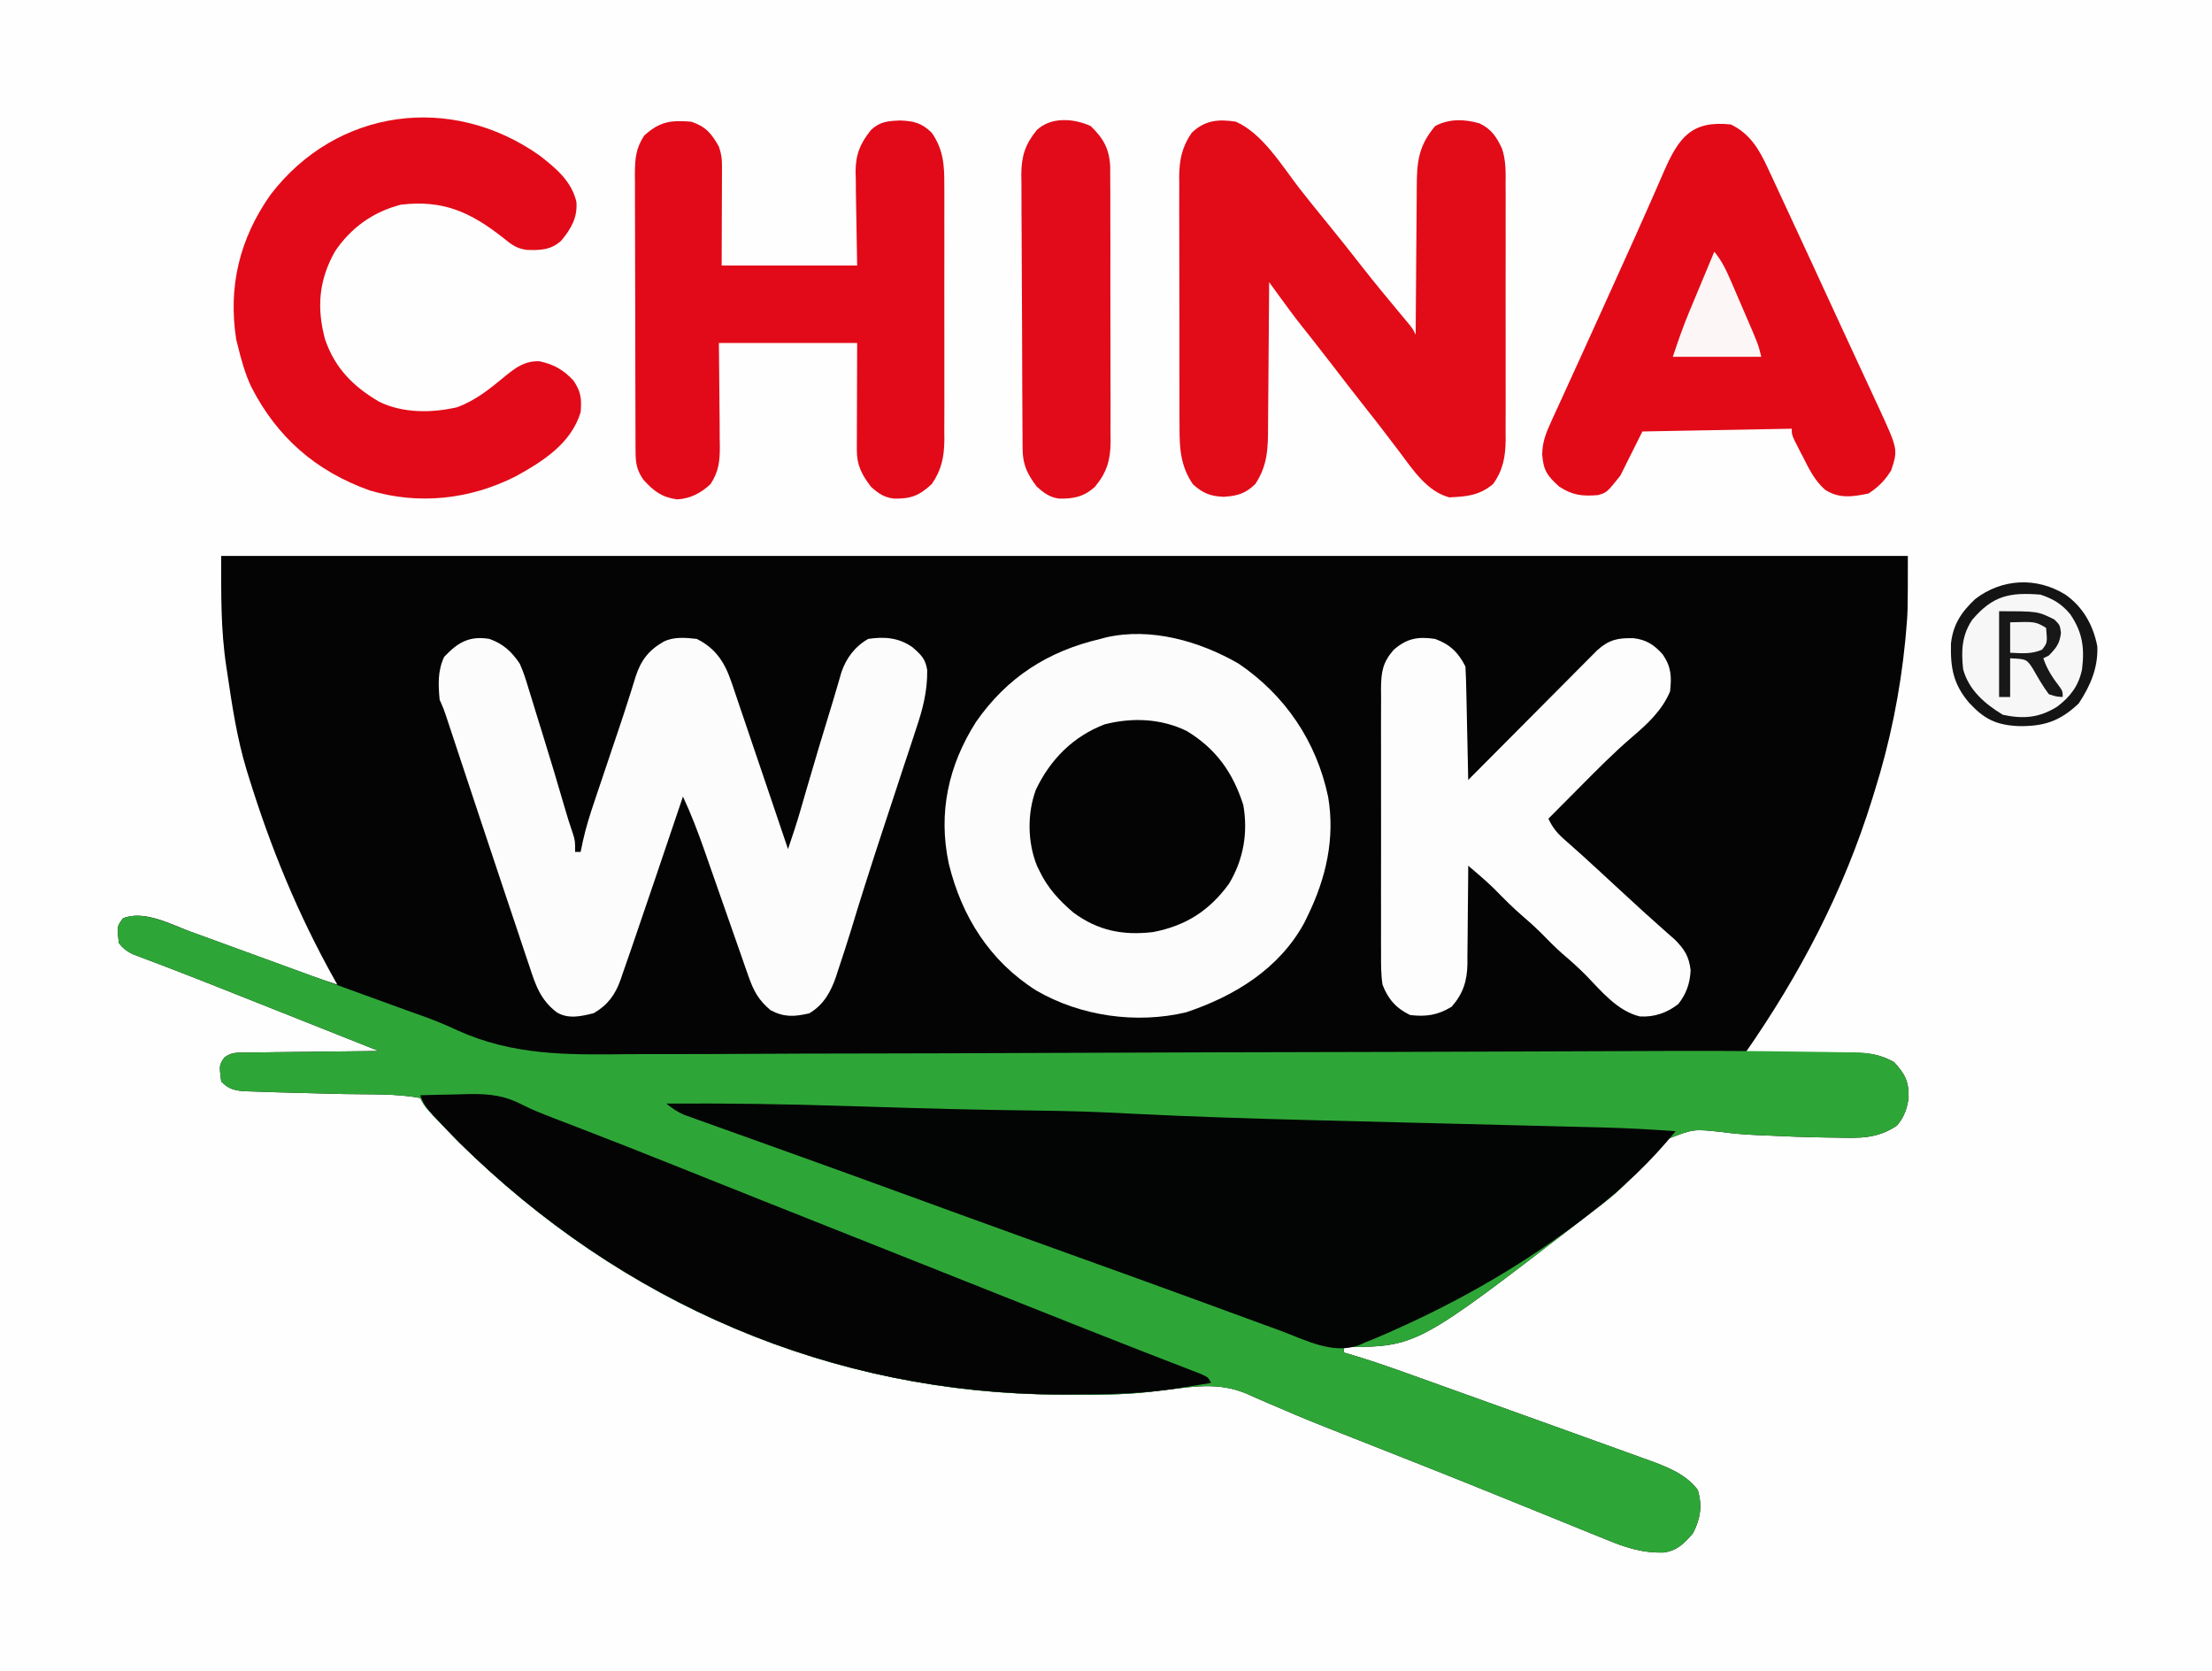
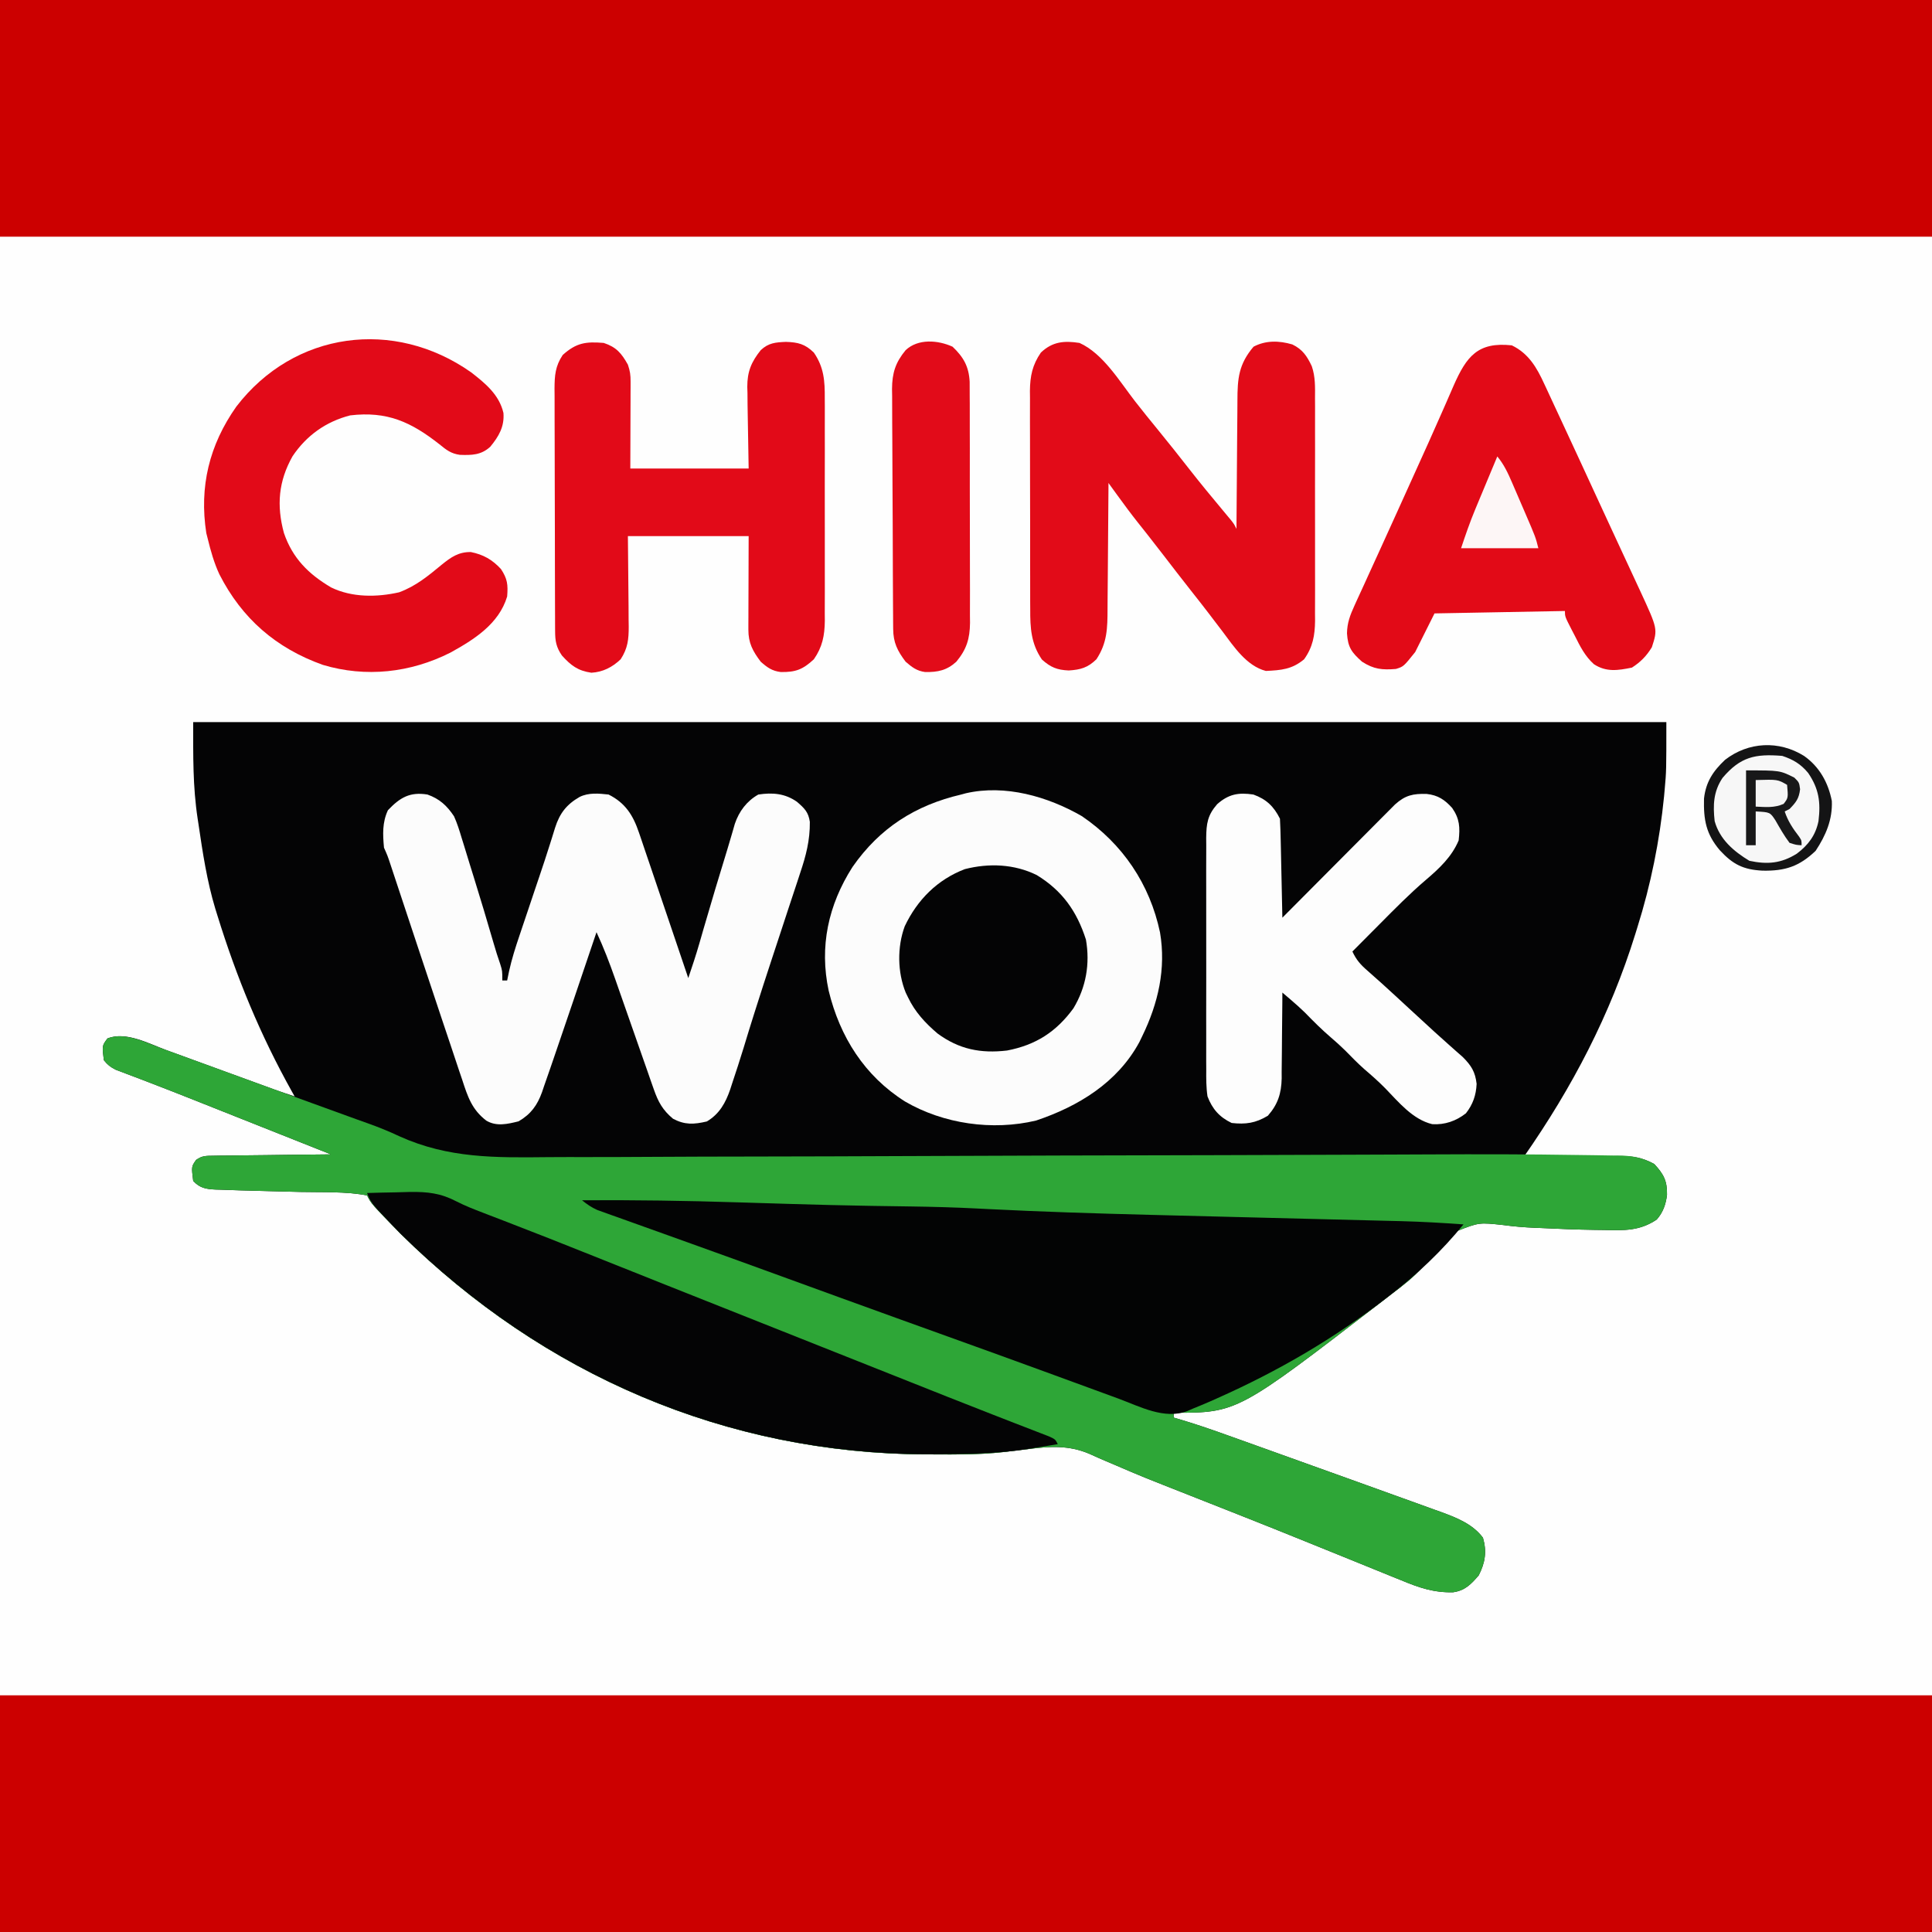
- <svg xmlns="http://www.w3.org/2000/svg" version="1.1" width="800" height="604">
+ <svg xmlns="http://www.w3.org/2000/svg" version="1.1" width="800" height="800" viewBox="0 -98 800 800">
+   <rect x="0" y="-98" width="800" height="800" fill="#cc0000" />
  <path d="M0 0 C264 0 528 0 800 0 C800 199.32 800 398.64 800 604 C536 604 272 604 0 604 C0 404.68 0 205.36 0 0 Z " fill="#FEFEFE" transform="translate(0,0)" />
  <path d="M0 0 C201.3 0 402.6 0 610 0 C610 20.218 610 20.218 609.312 27.875 C609.228 28.822 609.143 29.769 609.056 30.745 C607.235 49.13 603.546 67.38 598 85 C597.723 85.897 597.446 86.794 597.161 87.719 C586.712 121.337 571.053 151.228 551 180 C551.86 179.99 551.86 179.99 552.737 179.98 C558.723 179.913 564.71 179.868 570.696 179.835 C572.928 179.82 575.16 179.8 577.391 179.774 C580.606 179.737 583.82 179.72 587.035 179.707 C588.027 179.692 589.019 179.676 590.041 179.66 C595.82 179.659 599.914 180.182 605 183 C608.893 187.2 610.386 189.973 610.27 195.773 C609.798 199.665 608.618 203.061 606 206 C598.962 210.722 592.602 210.512 584.312 210.312 C582.381 210.289 582.381 210.289 580.41 210.266 C572.953 210.154 565.51 209.88 558.062 209.5 C557.232 209.467 556.402 209.434 555.547 209.401 C551.146 209.218 546.853 208.861 542.488 208.266 C532.499 207.176 532.499 207.176 523.363 210.724 C518.03 215.249 513.485 220.446 508.961 225.762 C505.132 230.132 500.633 233.514 496 237 C494.792 237.936 493.585 238.872 492.379 239.809 C432.384 286 432.384 286 406 286 C406 286.66 406 287.32 406 288 C406.59 288.17 407.179 288.34 407.787 288.516 C414.408 290.46 420.904 292.67 427.398 295 C428.487 295.388 429.576 295.777 430.698 296.177 C434.258 297.448 437.817 298.724 441.375 300 C443.205 300.656 443.205 300.656 445.071 301.324 C452.111 303.848 459.149 306.376 466.186 308.909 C470.65 310.515 475.116 312.118 479.583 313.718 C485.59 315.872 491.593 318.035 497.593 320.207 C499.85 321.022 502.108 321.834 504.367 322.643 C507.519 323.773 510.666 324.914 513.812 326.059 C514.731 326.385 515.649 326.711 516.596 327.047 C523.154 329.454 529.775 332.034 534.062 337.75 C535.71 343.461 534.995 348.046 532.312 353.312 C529.178 356.955 526.657 359.626 521.709 360.323 C513.696 360.537 507.518 358.396 500.184 355.34 C498.946 354.841 497.708 354.343 496.469 353.847 C493.828 352.785 491.191 351.712 488.558 350.629 C484.382 348.912 480.196 347.22 476.008 345.532 C470.938 343.488 465.871 341.437 460.807 339.379 C451.889 335.755 442.952 332.182 434 328.641 C433.363 328.389 432.727 328.137 432.071 327.877 C426.468 325.66 420.864 323.447 415.258 321.238 C392.633 312.322 392.633 312.322 382.277 307.863 C380.889 307.274 379.5 306.685 378.112 306.097 C375.76 305.101 373.44 304.071 371.117 303.007 C362.599 299.388 354.973 299.886 346 301 C343.118 301.352 340.235 301.703 337.352 302.047 C336.608 302.136 335.864 302.224 335.098 302.316 C325.543 303.38 315.978 303.306 306.375 303.25 C305.408 303.247 304.441 303.243 303.445 303.24 C220.506 302.895 144.905 270.183 86 212 C73.721 199.442 73.721 199.442 72 196 C63.071 194.304 53.442 194.756 44.363 194.555 C40.263 194.462 36.163 194.351 32.062 194.242 C31.268 194.221 30.473 194.2 29.654 194.178 C27.436 194.119 25.218 194.06 23 194 C21.267 193.954 21.267 193.954 19.5 193.907 C16.812 193.829 14.125 193.733 11.438 193.625 C10.708 193.606 9.979 193.588 9.228 193.568 C5.295 193.386 2.738 192.943 0 190 C-0.744 184.052 -0.744 184.052 1.196 181.308 C3.643 179.534 5.288 179.603 8.298 179.568 C9.379 179.548 10.459 179.528 11.573 179.508 C12.739 179.501 13.904 179.495 15.105 179.488 C16.897 179.461 16.897 179.461 18.725 179.434 C22.546 179.38 26.366 179.346 30.188 179.312 C32.775 179.279 35.363 179.245 37.951 179.209 C44.301 179.124 50.65 179.056 57 179 C48.531 175.634 40.063 172.269 31.593 168.905 C26.89 167.037 22.188 165.168 17.485 163.299 C14.448 162.092 11.41 160.886 8.372 159.68 C6.128 158.788 3.884 157.895 1.64 157.002 C-4.974 154.373 -11.593 151.761 -18.242 149.218 C-19.317 148.805 -20.392 148.393 -21.5 147.967 C-23.451 147.22 -25.405 146.48 -27.362 145.748 C-28.207 145.424 -29.052 145.101 -29.922 144.767 C-30.644 144.495 -31.366 144.224 -32.11 143.944 C-34.244 142.878 -35.52 141.87 -37 140 C-37.75 134 -37.75 134 -35.5 131 C-27.849 127.939 -18.28 133.186 -11.086 135.84 C-9.744 136.328 -8.403 136.815 -7.06 137.301 C-3.545 138.577 -0.034 139.862 3.477 141.15 C7.042 142.457 10.611 143.755 14.18 145.053 C18.196 146.514 22.212 147.975 26.225 149.445 C27.42 149.882 28.615 150.319 29.846 150.769 C30.892 151.153 31.939 151.536 33.017 151.931 C35.997 152.999 38.992 154.01 42 155 C41.653 154.383 41.307 153.766 40.949 153.13 C27.772 129.557 17.974 105.753 10 80 C9.721 79.105 9.443 78.21 9.156 77.289 C5.689 65.833 3.931 54.065 2.188 42.25 C2.076 41.524 1.964 40.798 1.849 40.05 C-0.205 26.493 0 13.953 0 0 Z " fill="#040405" transform="translate(80,201)" />
  <path d="M0 0 C1.836 0.666 1.836 0.666 3.709 1.345 C7.015 2.543 10.318 3.752 13.619 4.963 C17.064 6.225 20.513 7.477 23.96 8.729 C29.508 10.747 35.054 12.769 40.599 14.795 C47.492 17.315 54.389 19.821 61.289 22.32 C76.116 27.695 76.116 27.695 79.763 29.027 C81.367 29.609 82.974 30.184 84.585 30.749 C89.107 32.353 93.465 34.108 97.802 36.162 C118.096 45.332 137.517 45.033 159.404 44.798 C164.738 44.752 170.071 44.766 175.405 44.771 C184.626 44.773 193.846 44.739 203.067 44.679 C216.449 44.593 229.831 44.564 243.213 44.548 C265 44.522 286.787 44.451 308.574 44.352 C329.603 44.256 350.633 44.178 371.662 44.126 C372.955 44.123 374.247 44.12 375.579 44.117 C384.646 44.094 393.714 44.073 402.781 44.053 C412.917 44.03 423.052 44.006 433.188 43.982 C434.421 43.98 435.655 43.977 436.925 43.974 C453.823 43.934 470.721 43.878 487.618 43.809 C494.437 43.782 501.255 43.758 508.074 43.734 C513.325 43.715 518.576 43.694 523.828 43.668 C544.616 43.564 565.401 43.575 586.187 43.913 C588.266 43.945 590.345 43.973 592.424 43.996 C595.304 44.029 598.183 44.082 601.062 44.139 C601.909 44.146 602.756 44.152 603.629 44.159 C608.937 44.292 612.712 45.149 617.422 47.652 C621.315 51.853 622.807 54.625 622.691 60.426 C622.22 64.317 621.04 67.713 618.422 70.652 C611.384 75.375 605.024 75.164 596.734 74.965 C594.803 74.942 594.803 74.942 592.832 74.918 C585.375 74.807 577.932 74.532 570.484 74.152 C569.654 74.12 568.824 74.087 567.969 74.053 C563.568 73.871 559.275 73.513 554.91 72.918 C544.921 71.828 544.921 71.828 535.785 75.376 C530.452 79.901 525.907 85.098 521.383 90.414 C517.554 94.785 513.055 98.166 508.422 101.652 C507.214 102.588 506.007 103.524 504.801 104.461 C444.806 150.652 444.806 150.652 418.422 150.652 C418.422 151.312 418.422 151.972 418.422 152.652 C419.012 152.822 419.601 152.993 420.209 153.168 C426.83 155.112 433.326 157.323 439.82 159.652 C440.909 160.041 441.998 160.429 443.12 160.829 C446.68 162.101 450.239 163.376 453.797 164.652 C455.627 165.308 455.627 165.308 457.493 165.977 C464.533 168.5 471.571 171.029 478.608 173.561 C483.072 175.168 487.538 176.77 492.005 178.371 C498.012 180.524 504.015 182.688 510.015 184.859 C512.272 185.674 514.53 186.487 516.789 187.296 C519.941 188.425 523.088 189.567 526.234 190.711 C527.153 191.037 528.071 191.364 529.017 191.7 C535.575 194.106 542.197 196.686 546.484 202.402 C548.132 208.114 547.417 212.698 544.734 217.965 C541.6 221.608 539.078 224.278 534.131 224.975 C526.118 225.19 519.94 223.048 512.605 219.992 C511.368 219.493 510.13 218.995 508.891 218.499 C506.25 217.438 503.613 216.365 500.98 215.282 C496.804 213.564 492.618 211.872 488.43 210.185 C483.36 208.14 478.293 206.089 473.229 204.031 C464.311 200.407 455.373 196.834 446.422 193.293 C445.785 193.041 445.149 192.789 444.493 192.529 C438.89 190.312 433.286 188.099 427.68 185.89 C405.055 176.974 405.055 176.974 394.699 172.516 C393.311 171.926 391.922 171.338 390.533 170.749 C388.182 169.753 385.861 168.724 383.539 167.659 C375.021 164.04 367.395 164.538 358.422 165.652 C355.539 166.005 352.657 166.356 349.773 166.699 C348.658 166.832 348.658 166.832 347.52 166.968 C337.965 168.032 328.399 167.958 318.797 167.902 C317.83 167.899 316.863 167.895 315.867 167.892 C232.928 167.547 157.326 134.836 98.422 76.652 C86.143 64.094 86.143 64.094 84.422 60.652 C75.493 58.957 65.864 59.409 56.785 59.207 C52.684 59.114 48.584 59.004 44.484 58.895 C43.69 58.873 42.895 58.852 42.076 58.831 C39.858 58.772 37.64 58.712 35.422 58.652 C34.267 58.622 33.112 58.591 31.922 58.56 C29.233 58.482 26.547 58.385 23.859 58.277 C23.13 58.259 22.401 58.24 21.65 58.221 C17.717 58.039 15.16 57.596 12.422 54.652 C11.678 48.704 11.678 48.704 13.618 45.961 C16.064 44.186 17.71 44.255 20.719 44.22 C22.341 44.19 22.341 44.19 23.995 44.16 C25.161 44.154 26.326 44.147 27.527 44.141 C28.722 44.123 29.916 44.105 31.147 44.086 C34.967 44.032 38.788 43.998 42.609 43.965 C45.197 43.932 47.785 43.897 50.373 43.861 C56.723 43.776 63.072 43.708 69.422 43.652 C60.953 40.287 52.484 36.922 44.015 33.558 C39.312 31.689 34.61 29.821 29.907 27.952 C26.869 26.745 23.832 25.538 20.794 24.332 C18.55 23.44 16.306 22.548 14.062 21.655 C7.448 19.025 0.829 16.413 -5.82 13.871 C-6.895 13.458 -7.97 13.045 -9.078 12.619 C-11.03 11.873 -12.984 11.132 -14.941 10.4 C-15.785 10.077 -16.63 9.753 -17.5 9.42 C-18.222 9.148 -18.944 8.876 -19.689 8.596 C-21.822 7.531 -23.099 6.522 -24.578 4.652 C-25.328 -1.348 -25.328 -1.348 -23.078 -4.348 C-15.823 -7.25 -6.824 -2.516 0 0 Z " fill="#2EA637" transform="translate(67.57812,336.3477)" />
  <path d="M0 0 C21.556 -0.129 43.061 0.174 64.606 0.867 C71.5 1.087 78.394 1.291 85.289 1.496 C86.429 1.53 86.429 1.53 87.592 1.565 C97.589 1.863 107.586 2.113 117.586 2.285 C119.28 2.315 119.28 2.315 121.009 2.344 C126.101 2.43 131.194 2.507 136.286 2.57 C145.315 2.699 154.33 2.944 163.347 3.404 C164.112 3.443 164.876 3.482 165.664 3.522 C166.459 3.562 167.253 3.603 168.072 3.645 C190.349 4.777 212.626 5.462 234.922 6.035 C236.154 6.067 236.154 6.067 237.412 6.099 C248.454 6.383 259.497 6.66 270.54 6.933 C283.508 7.255 296.476 7.58 309.444 7.911 C314.27 8.034 319.095 8.154 323.921 8.272 C326.92 8.345 329.918 8.421 332.917 8.498 C334.933 8.549 336.949 8.596 338.965 8.644 C347.666 8.87 356.321 9.361 365 10 C356.188 20.827 346.051 30.492 335 39 C334.419 39.452 333.838 39.904 333.24 40.37 C311.522 57.225 288.115 70.843 263 82 C262.141 82.384 261.282 82.769 260.397 83.165 C257.905 84.257 255.398 85.294 252.875 86.312 C252.142 86.633 251.409 86.954 250.655 87.284 C241.159 90.926 231.064 85.442 222.039 82.105 C221.001 81.726 219.962 81.346 218.892 80.955 C216.646 80.134 214.401 79.311 212.156 78.486 C206.647 76.461 201.134 74.448 195.621 72.434 C193.68 71.725 191.739 71.015 189.798 70.305 C176.988 65.621 164.157 60.995 151.323 56.376 C144.906 54.066 138.49 51.754 132.074 49.441 C131.442 49.213 130.809 48.985 130.157 48.75 C114.307 43.035 98.473 37.278 82.643 31.506 C71.062 27.285 59.473 23.086 47.87 18.926 C43.819 17.472 39.77 16.016 35.72 14.559 C32.461 13.388 29.201 12.219 25.939 11.056 C22.339 9.771 18.741 8.478 15.145 7.184 C14.071 6.803 12.998 6.423 11.892 6.031 C10.907 5.675 9.921 5.318 8.906 4.951 C8.05 4.645 7.194 4.339 6.313 4.023 C3.901 2.956 2.04 1.66 0 0 Z " fill="#030404" transform="translate(241,399)" />
  <path d="M0 0 C16.934 11.477 28.203 28.216 32.41 48.199 C34.949 63.207 31.659 77.514 25.066 91.078 C24.659 91.919 24.252 92.759 23.832 93.625 C14.797 110.314 -1.403 120.215 -18.934 126.078 C-37.012 130.384 -57.259 127.464 -73.172 118.189 C-89.925 107.619 -100.155 91.443 -104.8 72.304 C-108.707 54.037 -104.979 36.823 -94.934 21.078 C-83.678 4.907 -68.894 -4.495 -49.934 -8.922 C-49.294 -9.095 -48.654 -9.269 -47.995 -9.448 C-31.717 -13.19 -14.094 -8.114 0 0 Z " fill="#FCFCFC" transform="translate(447.9336,239.9219)" />
  <path d="M0 0 C5.009 1.768 8.095 4.629 11 9 C12.317 11.911 13.242 14.899 14.156 17.957 C14.426 18.818 14.695 19.679 14.973 20.567 C15.829 23.311 16.665 26.062 17.5 28.812 C18.06 30.617 18.621 32.421 19.184 34.225 C22.001 43.293 24.734 52.386 27.377 61.506 C28.231 64.442 29.12 67.339 30.139 70.222 C31 73 31 73 31 77 C31.66 77 32.32 77 33 77 C33.267 75.71 33.534 74.419 33.81 73.09 C34.914 68.131 36.414 63.373 38.047 58.566 C38.487 57.251 38.487 57.251 38.937 55.909 C39.87 53.126 40.81 50.344 41.75 47.562 C42.671 44.823 43.59 42.083 44.509 39.343 C45.116 37.539 45.725 35.736 46.336 33.933 C47.814 29.568 49.263 25.198 50.642 20.801 C50.903 19.98 51.164 19.159 51.433 18.314 C51.92 16.78 52.397 15.244 52.862 13.704 C54.766 7.756 57.605 4.099 63 1 C66.712 -0.856 70.949 -0.449 75 0 C81.926 3.463 85.132 8.541 87.565 15.718 C87.79 16.372 88.015 17.026 88.247 17.701 C88.982 19.845 89.702 21.995 90.422 24.145 C90.931 25.64 91.441 27.135 91.952 28.63 C93.289 32.551 94.614 36.476 95.937 40.402 C97.29 44.413 98.655 48.42 100.02 52.428 C102.691 60.281 105.35 68.139 108 76 C109.602 71.247 111.194 66.502 112.578 61.68 C112.849 60.743 113.119 59.807 113.397 58.842 C113.679 57.863 113.96 56.884 114.25 55.875 C117.47 44.746 120.81 33.655 124.216 22.582 C124.756 20.803 125.285 19.02 125.803 17.235 C126.062 16.348 126.32 15.461 126.586 14.547 C126.927 13.357 126.927 13.357 127.275 12.144 C129.036 6.936 132.23 2.696 137 0 C142.91 -0.881 148.007 -0.484 153 3 C156.092 5.689 157.742 7.233 158.337 11.307 C158.414 18.952 156.746 25.344 154.309 32.551 C153.926 33.726 153.543 34.901 153.148 36.112 C151.926 39.851 150.683 43.582 149.438 47.312 C148.628 49.774 147.82 52.235 147.014 54.697 C145.435 59.513 143.849 64.327 142.257 69.138 C140.146 75.536 138.079 81.947 136.039 88.367 C135.759 89.249 135.479 90.131 135.19 91.039 C133.739 95.62 132.321 100.21 130.938 104.812 C129.375 109.875 127.754 114.916 126.062 119.938 C125.719 121.004 125.719 121.004 125.369 122.091 C123.458 127.649 120.903 132.274 115.688 135.375 C110.265 136.636 106.577 136.833 101.688 134.25 C97.378 130.642 95.549 127.283 93.703 121.997 C93.276 120.785 92.849 119.573 92.408 118.325 C91.951 117.004 91.493 115.684 91.035 114.363 C90.557 113 90.077 111.637 89.597 110.275 C88.335 106.688 87.081 103.099 85.829 99.509 C83.831 93.781 81.823 88.056 79.811 82.333 C79.114 80.347 78.422 78.358 77.73 76.37 C75.415 69.766 72.958 63.344 70 57 C69.685 57.933 69.685 57.933 69.364 58.884 C67.144 65.457 64.92 72.029 62.694 78.6 C61.868 81.041 61.043 83.482 60.219 85.923 C57.865 92.893 55.495 99.857 53.098 106.813 C52.39 108.869 51.685 110.926 50.984 112.984 C50.079 115.634 49.154 118.277 48.223 120.918 C47.967 121.676 47.711 122.433 47.448 123.214 C45.498 128.639 42.859 132.332 37.75 135.312 C33.22 136.445 28.6 137.549 24.388 135.04 C18.431 130.491 16.67 125.135 14.41 118.164 C13.998 116.954 13.586 115.743 13.161 114.496 C12 111.083 10.868 107.662 9.741 104.238 C8.437 100.298 7.107 96.366 5.781 92.433 C2.6 82.976 -0.544 73.507 -3.681 64.036 C-6.03 56.946 -8.383 49.858 -10.738 42.77 C-11.553 40.314 -12.366 37.857 -13.179 35.401 C-13.672 33.915 -14.165 32.429 -14.658 30.943 C-14.882 30.265 -15.106 29.587 -15.337 28.888 C-16.503 25.378 -16.503 25.378 -18 22 C-18.505 16.47 -18.738 11.59 -16.375 6.5 C-11.343 1.203 -7.254 -1.177 0 0 Z " fill="#FCFCFC" transform="translate(177,231)" />
  <path d="M0 0 C9.74 4.373 16.606 15.931 23.047 24.227 C26.139 28.199 29.315 32.102 32.5 36 C36.981 41.488 41.39 47.025 45.744 52.614 C50.218 58.33 54.846 63.917 59.494 69.492 C60.066 70.18 60.637 70.869 61.227 71.578 C61.993 72.497 61.993 72.497 62.776 73.435 C64 75 64 75 65 77 C65.004 76.189 65.007 75.377 65.011 74.541 C65.049 66.876 65.106 59.212 65.184 51.547 C65.223 47.607 65.256 43.667 65.271 39.726 C65.286 35.92 65.321 32.114 65.368 28.308 C65.383 26.86 65.391 25.411 65.392 23.963 C65.403 14.676 65.915 8.828 72.062 1.562 C77.117 -1.126 82.671 -0.977 88.129 0.625 C92.42 2.701 94.236 5.522 96.183 9.632 C97.694 14.012 97.555 18.38 97.518 22.971 C97.525 24.042 97.532 25.113 97.539 26.216 C97.556 29.738 97.545 33.259 97.531 36.781 C97.534 39.239 97.538 41.697 97.543 44.155 C97.549 49.3 97.54 54.444 97.521 59.588 C97.499 66.172 97.512 72.756 97.536 79.34 C97.55 84.413 97.546 89.487 97.535 94.56 C97.533 96.988 97.536 99.415 97.545 101.842 C97.555 105.238 97.54 108.633 97.518 112.029 C97.526 113.026 97.534 114.022 97.542 115.049 C97.468 121.141 96.6 125.963 93 131 C88.001 135.166 83.553 135.523 77.16 135.824 C69.154 133.736 63.931 125.775 59.188 119.438 C57.968 117.838 56.748 116.239 55.527 114.641 C54.932 113.855 54.336 113.069 53.722 112.26 C51.268 109.04 48.762 105.863 46.25 102.688 C42.387 97.786 38.567 92.853 34.773 87.898 C32.604 85.07 30.42 82.257 28.211 79.461 C27.738 78.862 27.265 78.263 26.777 77.646 C25.889 76.524 24.998 75.403 24.105 74.283 C21.251 70.678 18.523 66.993 15.823 63.27 C15.106 62.282 14.389 61.295 13.65 60.277 C13.106 59.526 12.561 58.774 12 58 C11.996 58.797 11.993 59.593 11.989 60.414 C11.951 67.946 11.894 75.478 11.816 83.01 C11.777 86.882 11.744 90.754 11.729 94.625 C11.714 98.367 11.679 102.108 11.632 105.849 C11.617 107.272 11.609 108.694 11.608 110.116 C11.599 118.119 11.471 124.218 7 131 C3.419 134.493 0.429 135.318 -4.438 135.625 C-9.291 135.427 -11.982 134.316 -15.562 131.094 C-20.087 124.504 -20.44 117.941 -20.404 110.213 C-20.411 109.161 -20.418 108.11 -20.425 107.027 C-20.443 103.57 -20.439 100.113 -20.434 96.656 C-20.438 94.243 -20.443 91.83 -20.449 89.417 C-20.458 84.366 -20.456 79.316 -20.446 74.266 C-20.435 67.803 -20.455 61.341 -20.484 54.878 C-20.502 49.897 -20.502 44.916 -20.496 39.935 C-20.496 37.553 -20.502 35.17 -20.515 32.788 C-20.53 29.454 -20.519 26.121 -20.502 22.787 C-20.516 21.32 -20.516 21.32 -20.531 19.824 C-20.466 13.731 -19.5 9.075 -16 4 C-11.192 -0.579 -6.339 -0.978 0 0 Z " fill="#E20B18" transform="translate(447,44)" />
  <path d="M0 0 C3.928 -0.125 7.856 -0.215 11.786 -0.275 C13.766 -0.312 15.745 -0.375 17.725 -0.439 C25.109 -0.533 30.489 0.067 37.043 3.491 C40.578 5.295 44.191 6.713 47.895 8.129 C48.973 8.546 48.973 8.546 50.074 8.971 C52.319 9.838 54.566 10.701 56.812 11.562 C69.166 16.311 81.472 21.172 93.757 26.097 C103.699 30.082 113.648 34.048 123.602 38.004 C124.36 38.305 125.117 38.606 125.898 38.917 C130.65 40.805 135.402 42.693 140.153 44.581 C143.525 45.92 146.897 47.26 150.268 48.599 C158.961 52.053 167.653 55.506 176.346 58.96 C182.132 61.258 187.919 63.557 193.705 65.856 C201.314 68.88 208.924 71.903 216.534 74.926 C219.324 76.034 222.114 77.142 224.903 78.251 C228.179 79.552 231.455 80.853 234.731 82.154 C236.62 82.904 238.51 83.656 240.399 84.408 C246.552 86.854 252.71 89.281 258.883 91.675 C261.971 92.872 265.056 94.074 268.142 95.277 C269.63 95.854 271.118 96.43 272.608 97.002 C274.668 97.794 276.724 98.594 278.78 99.396 C279.959 99.851 281.138 100.307 282.352 100.776 C285 102 285 102 286 104 C283.063 104.484 280.126 104.962 277.188 105.438 C276.373 105.572 275.559 105.707 274.721 105.846 C261.403 107.987 248.274 108.204 234.812 108.188 C233.336 108.186 233.336 108.186 231.83 108.185 C148.674 108.013 73.1 75.237 14 17 C11.506 14.47 9.053 11.905 6.625 9.312 C6.071 8.724 5.518 8.136 4.947 7.53 C2.657 5.04 1.082 3.247 0 0 Z " fill="#040405" transform="translate(152,396)" />
  <path d="M0 0 C5.232 1.744 7.323 4.241 10 9 C10.902 11.706 11.122 13.239 11.114 16.012 C11.113 16.824 11.113 17.636 11.113 18.472 C11.105 19.745 11.105 19.745 11.098 21.043 C11.097 21.826 11.096 22.61 11.095 23.417 C11.089 26.34 11.075 29.264 11.062 32.188 C11.042 38.726 11.021 45.264 11 52 C27.17 52 43.34 52 60 52 C59.803 38.867 59.803 38.867 59.55 25.734 C59.535 24.073 59.522 22.411 59.512 20.75 C59.486 19.906 59.461 19.061 59.434 18.191 C59.43 11.914 61.075 7.898 65 3 C68.235 -0.045 71.139 -0.246 75.438 -0.438 C80.418 -0.27 83.326 0.416 87 4 C91.186 10.082 91.576 15.758 91.518 22.971 C91.525 24.042 91.532 25.113 91.539 26.216 C91.556 29.738 91.545 33.259 91.531 36.781 C91.534 39.239 91.538 41.697 91.543 44.155 C91.549 49.3 91.54 54.444 91.521 59.588 C91.499 66.172 91.512 72.756 91.536 79.34 C91.55 84.413 91.546 89.487 91.535 94.56 C91.533 96.988 91.536 99.415 91.545 101.842 C91.555 105.238 91.54 108.633 91.518 112.029 C91.526 113.026 91.534 114.022 91.542 115.049 C91.468 121.179 90.543 125.9 87 131 C82.419 135.254 79.436 136.366 73.316 136.277 C69.688 135.843 67.705 134.391 65 132 C61.678 127.6 59.87 124.227 59.886 118.712 C59.887 117.84 59.887 116.967 59.887 116.068 C59.892 115.155 59.897 114.242 59.902 113.301 C59.903 112.458 59.904 111.616 59.905 110.748 C59.911 107.603 59.925 104.458 59.938 101.312 C59.958 94.279 59.979 87.246 60 80 C43.5 80 27 80 10 80 C10.119 94.539 10.119 94.539 10.27 109.079 C10.279 110.909 10.287 112.74 10.293 114.57 C10.308 115.511 10.324 116.452 10.339 117.422 C10.342 122.723 9.976 126.414 7 131 C3.572 134.269 -0.366 136.298 -5.125 136.562 C-10.716 135.751 -13.58 133.574 -17.312 129.438 C-19.68 126.018 -20.126 123.444 -20.14 119.39 C-20.146 118.443 -20.152 117.497 -20.158 116.522 C-20.159 115.486 -20.16 114.449 -20.161 113.382 C-20.166 112.289 -20.171 111.196 -20.176 110.07 C-20.191 106.446 -20.198 102.823 -20.203 99.199 C-20.209 96.684 -20.215 94.17 -20.22 91.655 C-20.23 87.053 -20.236 82.451 -20.239 77.849 C-20.243 71.082 -20.261 64.315 -20.29 57.548 C-20.314 51.682 -20.322 45.815 -20.324 39.949 C-20.327 37.456 -20.335 34.963 -20.348 32.47 C-20.365 28.982 -20.363 25.495 -20.356 22.007 C-20.366 20.976 -20.375 19.946 -20.384 18.884 C-20.353 13.505 -20.08 9.62 -17 5 C-11.372 -0.079 -7.412 -0.616 0 0 Z " fill="#E20A18" transform="translate(250,44)" />
  <path d="M0 0 C6.974 3.362 10.336 9.177 13.469 16.012 C13.785 16.688 14.102 17.364 14.428 18.061 C15.459 20.267 16.479 22.477 17.5 24.688 C18.222 26.239 18.945 27.79 19.668 29.341 C21.464 33.195 23.251 37.053 25.035 40.913 C26.383 43.829 27.735 46.742 29.086 49.656 C30.966 53.717 32.839 57.781 34.707 61.848 C36.932 66.688 39.168 71.523 41.411 76.355 C43.054 79.896 44.695 83.438 46.336 86.98 C47.146 88.727 47.957 90.472 48.768 92.218 C49.912 94.678 51.052 97.14 52.191 99.602 C52.702 100.695 52.702 100.695 53.222 101.811 C60.446 117.46 60.446 117.46 58 125 C55.832 128.597 53.281 131.181 49.75 133.438 C43.943 134.625 39.101 135.384 33.988 132.016 C30.331 128.717 28.299 124.671 26.125 120.312 C25.723 119.541 25.321 118.769 24.906 117.975 C22 112.315 22 112.315 22 110 C4.18 110.33 -13.64 110.66 -32 111 C-34.64 116.28 -37.28 121.56 -40 127 C-44.824 133.029 -44.824 133.029 -48 134 C-53.654 134.456 -57.112 134.15 -62 131 C-66.307 127.172 -67.866 125.085 -68.24 119.261 C-68.176 114.96 -66.968 111.748 -65.168 107.82 C-64.713 106.81 -64.713 106.81 -64.249 105.78 C-63.242 103.555 -62.215 101.34 -61.188 99.125 C-60.467 97.542 -59.748 95.959 -59.03 94.375 C-57.499 91.002 -55.959 87.632 -54.413 84.266 C-51.976 78.956 -49.567 73.634 -47.164 68.309 C-44.744 62.946 -42.324 57.584 -39.891 52.228 C-36.247 44.205 -32.622 36.175 -29.082 28.105 C-28.486 26.752 -27.89 25.4 -27.294 24.047 C-26.217 21.603 -25.153 19.154 -24.095 16.701 C-18.75 4.568 -14.076 -1.51 0 0 Z " fill="#E20A17" transform="translate(626,45)" />
  <path d="M0 0 C5.358 1.921 8.458 4.917 11 10 C11.157 13.06 11.259 16.101 11.316 19.164 C11.337 20.071 11.358 20.978 11.379 21.913 C11.445 24.817 11.504 27.721 11.562 30.625 C11.606 32.591 11.649 34.557 11.693 36.523 C11.801 41.349 11.902 46.174 12 51 C12.907 50.086 12.907 50.086 13.833 49.153 C19.537 43.41 25.245 37.671 30.959 31.937 C33.897 28.989 36.832 26.04 39.763 23.086 C42.592 20.235 45.426 17.389 48.264 14.547 C49.345 13.462 50.425 12.375 51.502 11.286 C53.013 9.761 54.53 8.242 56.048 6.725 C56.909 5.859 57.771 4.993 58.659 4.101 C62.941 0.258 66.139 -0.398 71.754 -0.25 C76.441 0.272 79.208 2.122 82.312 5.562 C85.426 10.06 85.613 13.615 85 19 C82.131 25.815 76.963 30.623 71.391 35.371 C64.746 41.046 58.65 47.239 52.5 53.438 C51.38 54.562 50.261 55.686 49.141 56.811 C46.424 59.538 43.711 62.268 41 65 C42.638 68.5 44.372 70.459 47.312 73 C51.385 76.574 55.403 80.191 59.375 83.875 C60.484 84.901 61.594 85.927 62.703 86.953 C63.252 87.46 63.8 87.968 64.365 88.49 C66.947 90.874 69.535 93.25 72.125 95.625 C73.096 96.517 74.066 97.409 75.066 98.328 C77.063 100.146 79.066 101.948 81.09 103.734 C82.071 104.606 83.052 105.477 84.062 106.375 C85.379 107.531 85.379 107.531 86.723 108.711 C90.248 112.254 91.865 114.822 92.438 119.812 C92.217 124.482 90.903 128.314 88 132 C83.962 135.18 79.249 136.83 74.055 136.496 C65.988 134.548 60.193 127.412 54.633 121.672 C51.84 118.838 48.918 116.256 45.895 113.676 C43.132 111.232 40.583 108.592 37.996 105.965 C36.079 104.078 34.104 102.313 32.062 100.562 C28.299 97.33 24.826 93.868 21.371 90.309 C19.414 88.403 17.429 86.625 15.352 84.856 C14.724 84.32 14.095 83.784 13.448 83.231 C12.97 82.825 12.492 82.419 12 82 C11.994 83.891 11.994 83.891 11.988 85.82 C11.966 90.525 11.911 95.228 11.847 99.932 C11.824 101.963 11.81 103.994 11.804 106.025 C11.795 108.955 11.754 111.883 11.707 114.812 C11.713 116.161 11.713 116.161 11.719 117.538 C11.577 123.764 10.161 128.256 6 133 C0.897 136.081 -3.205 136.644 -9 136 C-14.069 133.563 -17.003 130.218 -19 125 C-19.565 121.243 -19.547 117.537 -19.518 113.744 C-19.525 112.631 -19.532 111.518 -19.539 110.371 C-19.556 106.704 -19.545 103.038 -19.531 99.371 C-19.534 96.817 -19.538 94.263 -19.543 91.709 C-19.549 86.362 -19.541 81.015 -19.521 75.668 C-19.5 69.496 -19.507 63.325 -19.529 57.153 C-19.549 51.201 -19.547 45.249 -19.535 39.298 C-19.533 36.771 -19.536 34.244 -19.545 31.718 C-19.555 28.187 -19.54 24.657 -19.518 21.127 C-19.526 20.084 -19.534 19.041 -19.542 17.967 C-19.472 11.982 -18.973 8.564 -15 4 C-10.212 -0.231 -6.144 -0.905 0 0 Z " fill="#FDFDFD" transform="translate(519,231)" />
  <path d="M0 0 C5.91 4.588 11.622 9.261 13.383 16.824 C13.835 22.478 11.447 26.564 7.918 30.828 C4.143 34.28 0.251 34.349 -4.676 34.168 C-8.337 33.651 -10.222 32.163 -13.082 29.828 C-24.864 20.555 -34.774 16.009 -50.082 17.828 C-60.114 20.398 -68.184 26.166 -73.957 34.766 C-79.753 45.094 -80.62 55.062 -77.52 66.516 C-73.955 76.973 -67.309 83.579 -57.949 89.082 C-49.325 93.277 -39.029 93.178 -29.812 91.086 C-22.855 88.534 -17.723 84.243 -12.094 79.59 C-8.272 76.519 -5.206 74.352 -0.109 74.418 C5.105 75.473 8.748 77.568 12.355 81.453 C15.034 85.524 15.316 87.895 14.918 92.828 C11.488 104.23 1.182 110.682 -8.652 116.102 C-25.154 124.409 -43.587 126.467 -61.383 121.148 C-80.812 114.214 -94.901 101.937 -104.225 83.667 C-106.439 78.918 -107.846 73.905 -109.082 68.828 C-109.272 68.084 -109.461 67.341 -109.656 66.574 C-112.633 47.375 -108.432 30.1 -97.238 14.211 C-73.316 -17.021 -31.886 -22.47 0 0 Z " fill="#E20A18" transform="translate(195.082,56.17188)" />
  <path d="M0 0 C10.572 6.459 16.615 14.987 20.375 26.73 C22.121 36.74 20.439 46.455 15.203 55.164 C8.088 64.927 -0.409 70.377 -12.289 72.656 C-23.204 73.939 -32.164 72.162 -41.082 65.602 C-46.198 61.234 -50.371 56.742 -53.289 50.656 C-53.606 50.005 -53.923 49.354 -54.25 48.684 C-57.691 40.239 -57.811 29.751 -54.664 21.219 C-49.481 10.274 -41.142 1.873 -29.762 -2.457 C-19.799 -5.001 -9.295 -4.584 0 0 Z " fill="#040405" transform="translate(429.2891,264.3438)" />
  <path d="M0 0 C4.587 4.363 6.743 8.238 7.077 14.515 C7.104 16.503 7.109 18.491 7.096 20.478 C7.105 21.569 7.113 22.659 7.122 23.782 C7.145 27.375 7.138 30.966 7.129 34.559 C7.134 37.063 7.14 39.567 7.148 42.072 C7.158 47.316 7.154 52.56 7.139 57.805 C7.122 63.852 7.138 69.898 7.17 75.945 C7.2 81.782 7.202 87.618 7.193 93.454 C7.192 95.929 7.199 98.404 7.213 100.878 C7.231 104.342 7.216 107.804 7.194 111.267 C7.205 112.284 7.217 113.301 7.229 114.349 C7.141 120.961 5.808 125.305 1.562 130.438 C-2.362 134.015 -6.071 134.803 -11.379 134.715 C-14.848 134.247 -16.828 132.691 -19.438 130.438 C-22.847 125.923 -24.553 122.518 -24.591 116.879 C-24.6 115.944 -24.609 115.009 -24.617 114.045 C-24.622 113.022 -24.626 111.998 -24.63 110.943 C-24.643 109.323 -24.643 109.323 -24.655 107.67 C-24.68 104.089 -24.697 100.507 -24.711 96.926 C-24.716 95.703 -24.722 94.48 -24.727 93.22 C-24.754 86.746 -24.773 80.273 -24.788 73.799 C-24.8 68.442 -24.828 63.085 -24.87 57.728 C-24.919 51.26 -24.944 44.792 -24.951 38.324 C-24.958 35.861 -24.973 33.397 -24.997 30.934 C-25.028 27.482 -25.028 24.031 -25.021 20.579 C-25.037 19.566 -25.054 18.552 -25.071 17.507 C-25.013 10.887 -23.677 6.58 -19.438 1.438 C-14.287 -3.41 -6.075 -2.761 0 0 Z " fill="#E20B19" transform="translate(394.4375,45.5625)" />
  <path d="M0 0 C6.369 4.474 10.025 11.016 11.52 18.656 C11.85 26.402 9.017 32.946 4.812 39.312 C-1.951 45.775 -7.845 47.71 -17.185 47.519 C-25.201 47.096 -29.438 44.921 -34.812 39.125 C-40.605 32.328 -41.608 26.477 -41.41 17.703 C-40.645 10.795 -37.668 6.32 -32.688 1.625 C-23.027 -5.838 -10.421 -6.481 0 0 Z " fill="#F7F7F7" transform="translate(747,215)" />
  <path d="M0 0 C2.773 3.342 4.385 6.837 6.102 10.812 C6.383 11.463 6.665 12.114 6.956 12.784 C7.548 14.155 8.138 15.527 8.726 16.899 C9.623 18.996 10.53 21.088 11.438 23.18 C15.857 33.426 15.857 33.426 17 38 C6.44 38 -4.12 38 -15 38 C-13.144 32.433 -11.325 27.156 -9.082 21.777 C-8.82 21.146 -8.558 20.515 -8.288 19.865 C-7.466 17.888 -6.639 15.913 -5.812 13.938 C-5.248 12.582 -4.683 11.225 -4.119 9.869 C-2.749 6.578 -1.376 3.289 0 0 Z " fill="#FDF6F6" transform="translate(620,91)" />
  <path d="M0 0 C6.369 4.474 10.025 11.016 11.52 18.656 C11.85 26.402 9.017 32.946 4.812 39.312 C-1.951 45.775 -7.845 47.71 -17.185 47.519 C-25.201 47.096 -29.438 44.921 -34.812 39.125 C-40.605 32.328 -41.608 26.477 -41.41 17.703 C-40.645 10.795 -37.668 6.32 -32.688 1.625 C-23.027 -5.838 -10.421 -6.481 0 0 Z M-33.738 9.121 C-37.527 14.764 -37.724 20.404 -37 27 C-34.924 34.555 -29.142 39.493 -22.625 43.438 C-15.218 45.025 -9.46 44.555 -2.977 40.488 C1.761 36.921 4.798 32.903 6 27 C6.942 19.165 6.196 13.654 1.723 7.066 C-1.361 3.368 -4.405 1.532 -9 0 C-20.261 -0.928 -26.357 0.405 -33.738 9.121 Z " fill="#141415" transform="translate(747,215)" />
  <path d="M0 0 C14 0 14 0 20 3 C22 5 22 5 22.375 7.812 C21.918 11.7 20.695 13.226 18 16 C17.34 16.33 16.68 16.66 16 17 C17.356 21.067 19.397 24.087 21.977 27.449 C23 29 23 29 23 31 C20.746 30.875 20.746 30.875 18 30 C15.76 27.03 14.012 23.911 12.16 20.688 C9.932 17.304 9.932 17.304 4 17 C4 21.62 4 26.24 4 31 C2.68 31 1.36 31 0 31 C0 20.77 0 10.54 0 0 Z " fill="#181819" transform="translate(723,221)" />
  <path d="M0 0 C9.107 -0.268 9.107 -0.268 13 2 C13.478 7.377 13.478 7.377 11.562 9.875 C7.658 11.589 4.242 11.187 0 11 C0 7.37 0 3.74 0 0 Z " fill="#F5F5F5" transform="translate(727,225)" />
</svg>
